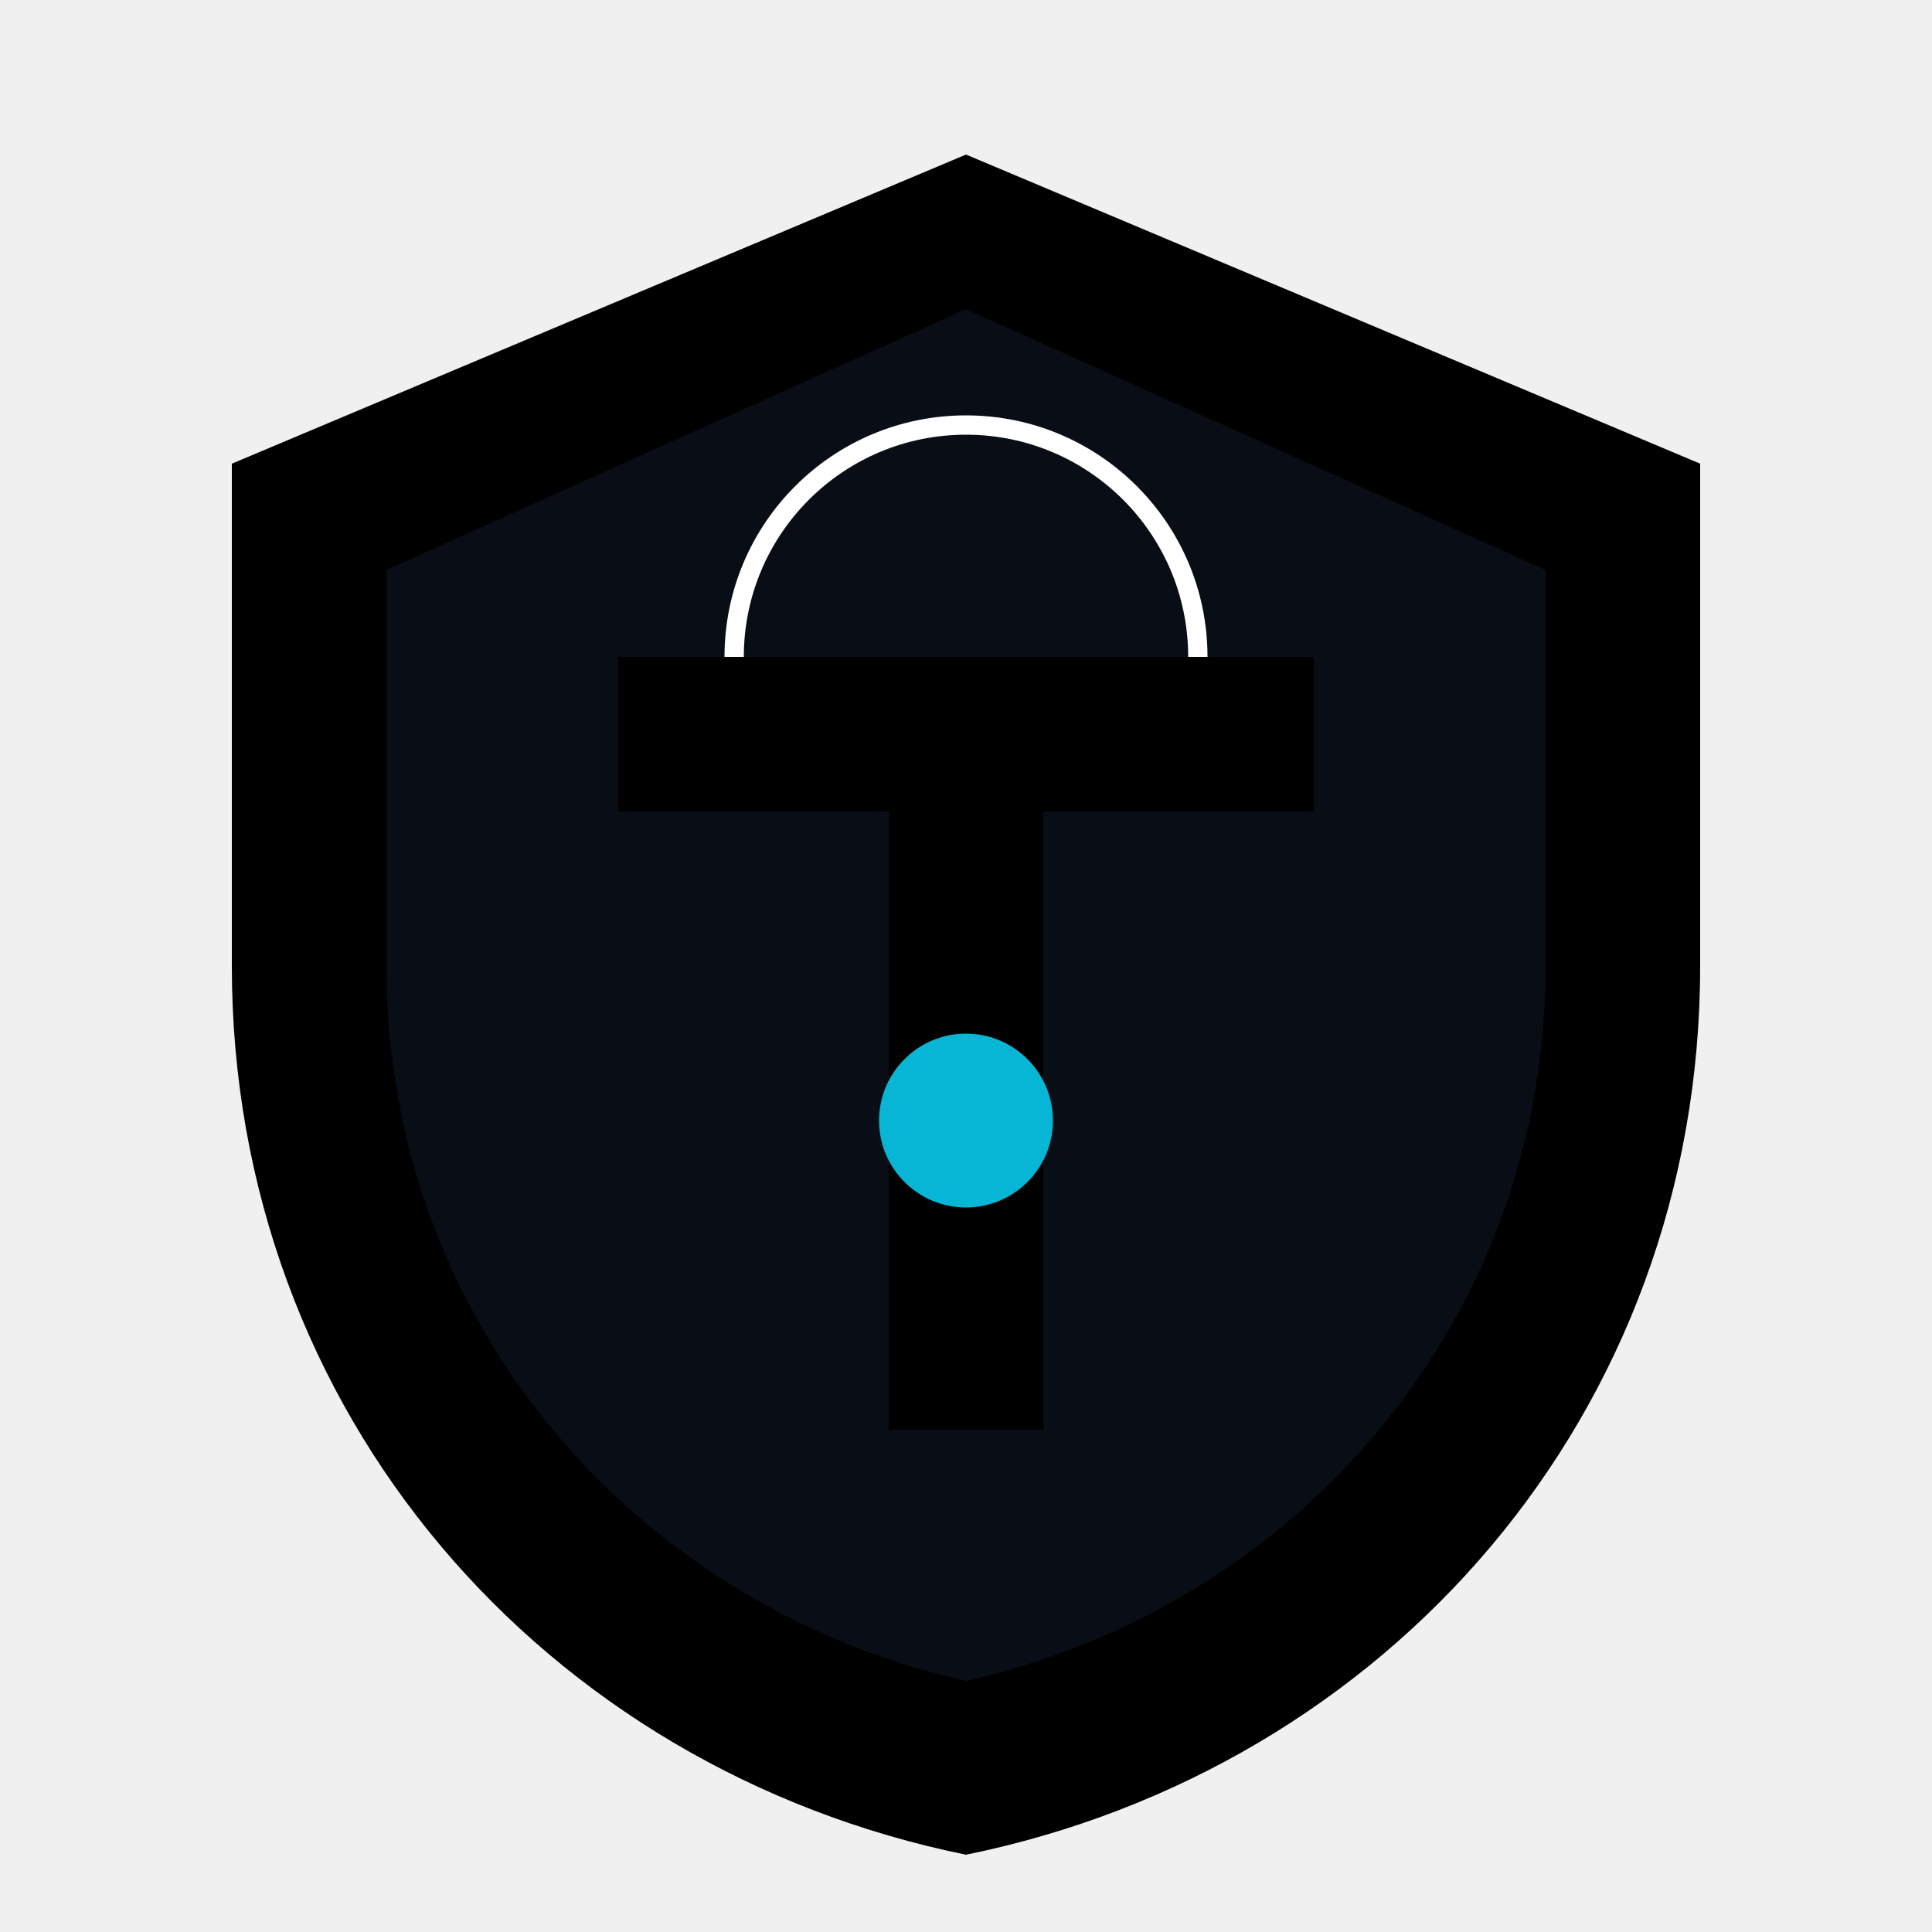
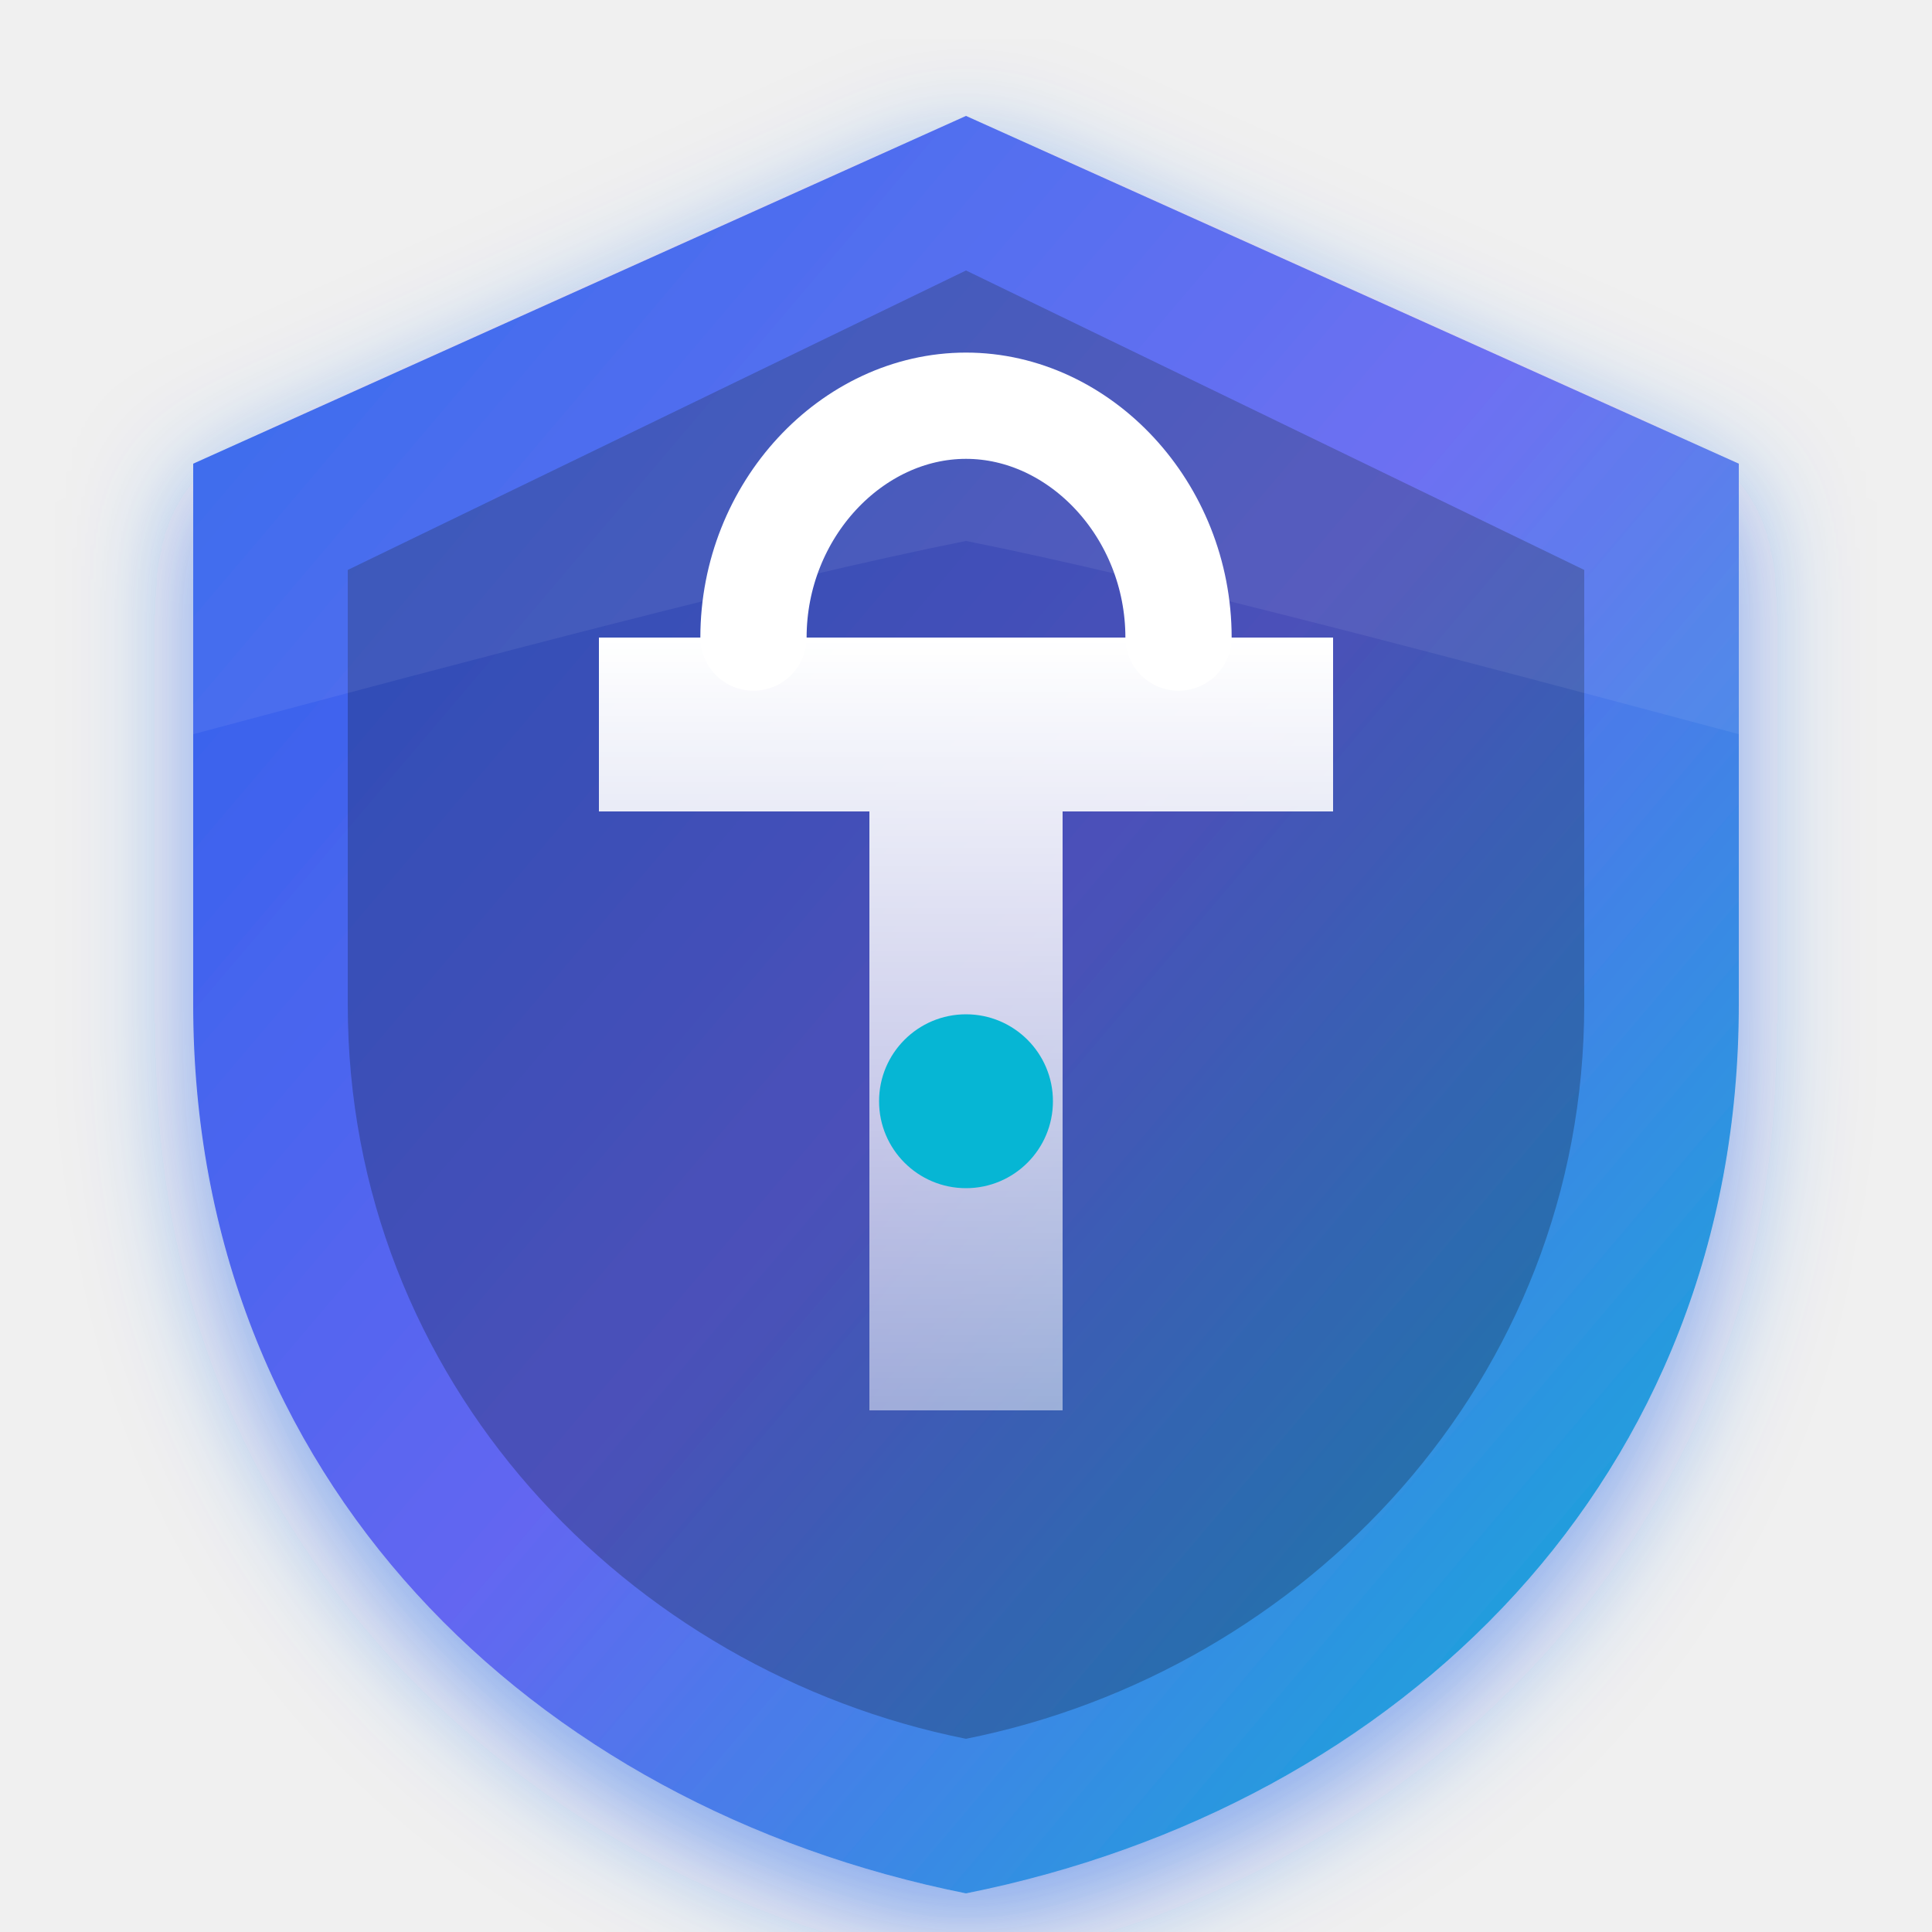
<svg xmlns="http://www.w3.org/2000/svg" viewBox="0 0 100 100" fill="none">
  <defs>
-     <linearGradient id="tientechGrad" x1="0%" y1="0%" x2="100%" y2="100%">
-       <stop offset="0%" stopColor="#2563eb" />
-       <stop offset="50%" stopColor="#6366f1" />
-       <stop offset="100%" stopColor="#06b6d4" />
+     <linearGradient id="tgGrad" x1="0%" y1="0%" x2="100%" y2="100%">
+       <stop offset="0%" stop-color="#2563eb" />
+       <stop offset="50%" stop-color="#6366f1" />
+       <stop offset="100%" stop-color="#06b6d4" />
    </linearGradient>
-     <linearGradient id="tientechGlow" x1="0%" y1="0%" x2="0%" y2="100%">
-       <stop offset="0%" stopColor="#ffffff" stopOpacity="0.9" />
-       <stop offset="100%" stopColor="#ffffff" stopOpacity="0.4" />
+     <linearGradient id="tgGlow" x1="0%" y1="0%" x2="0%" y2="100%">
+       <stop offset="0%" stop-color="#ffffff" stop-opacity="1" />
+       <stop offset="100%" stop-color="#ffffff" stop-opacity="0.5" />
    </linearGradient>
+     <filter id="shadow" x="-15%" y="-15%" width="130%" height="130%">
+       <feDropShadow dx="0" dy="2" stdDeviation="3" flood-color="#2563eb" flood-opacity="0.55" />
+     </filter>
  </defs>
-   <path d="M50 8L88 24V50C88 73.19 71.8 91.56 50 96C28.2 91.56 12 73.19 12 50V24L50 8Z" fill="url(#tientechGrad)" />
-   <path d="M50 16L80 29.5V50C80 68.5 67 83.2 50 87C33 83.2 20 68.5 20 50V29.5L50 16Z" fill="#090d16" fillOpacity="0.3" />
-   <path d="M32 34H68V42H54V74H46V42H32V34Z" fill="url(#tientechGlow)" />
-   <path d="M38 34C38 27.37 43.37 22 50 22C56.63 22 62 27.37 62 34" stroke="white" strokeWidth="5" strokeLinecap="round" />
-   <circle cx="50" cy="58" r="4.5" fill="#06b6d4" />
+   <path d="M50 6L90 24V52C90 76.5 72.5 93.5 50 98C27.5 93.5 10 76.5 10 52V24L50 6Z" fill="url(#tgGrad)" filter="url(#shadow)" />
+   <path d="M50 14L82 29.5V52C82 71.5 67.5 86.5 50 90C32.5 86.5 18 71.5 18 52V29.5L50 14Z" fill="#0f172a" fill-opacity="0.28" />
+   <path d="M31 33H69V42H55V73H45V42H31V33Z" fill="url(#tgGlow)" />
+   <path d="M39 33C39 26.4 44.1 21 50 21C55.9 21 61 26.4 61 33" stroke="#ffffff" stroke-width="5.5" stroke-linecap="round" />
+   <circle cx="50" cy="57" r="4.5" fill="#06b6d4" />
+   <path d="M50 6L90 24V38C75 34 60 30 50 28C40 30 25 34 10 38V24L50 6Z" fill="#ffffff" fill-opacity="0.07" />
</svg>
